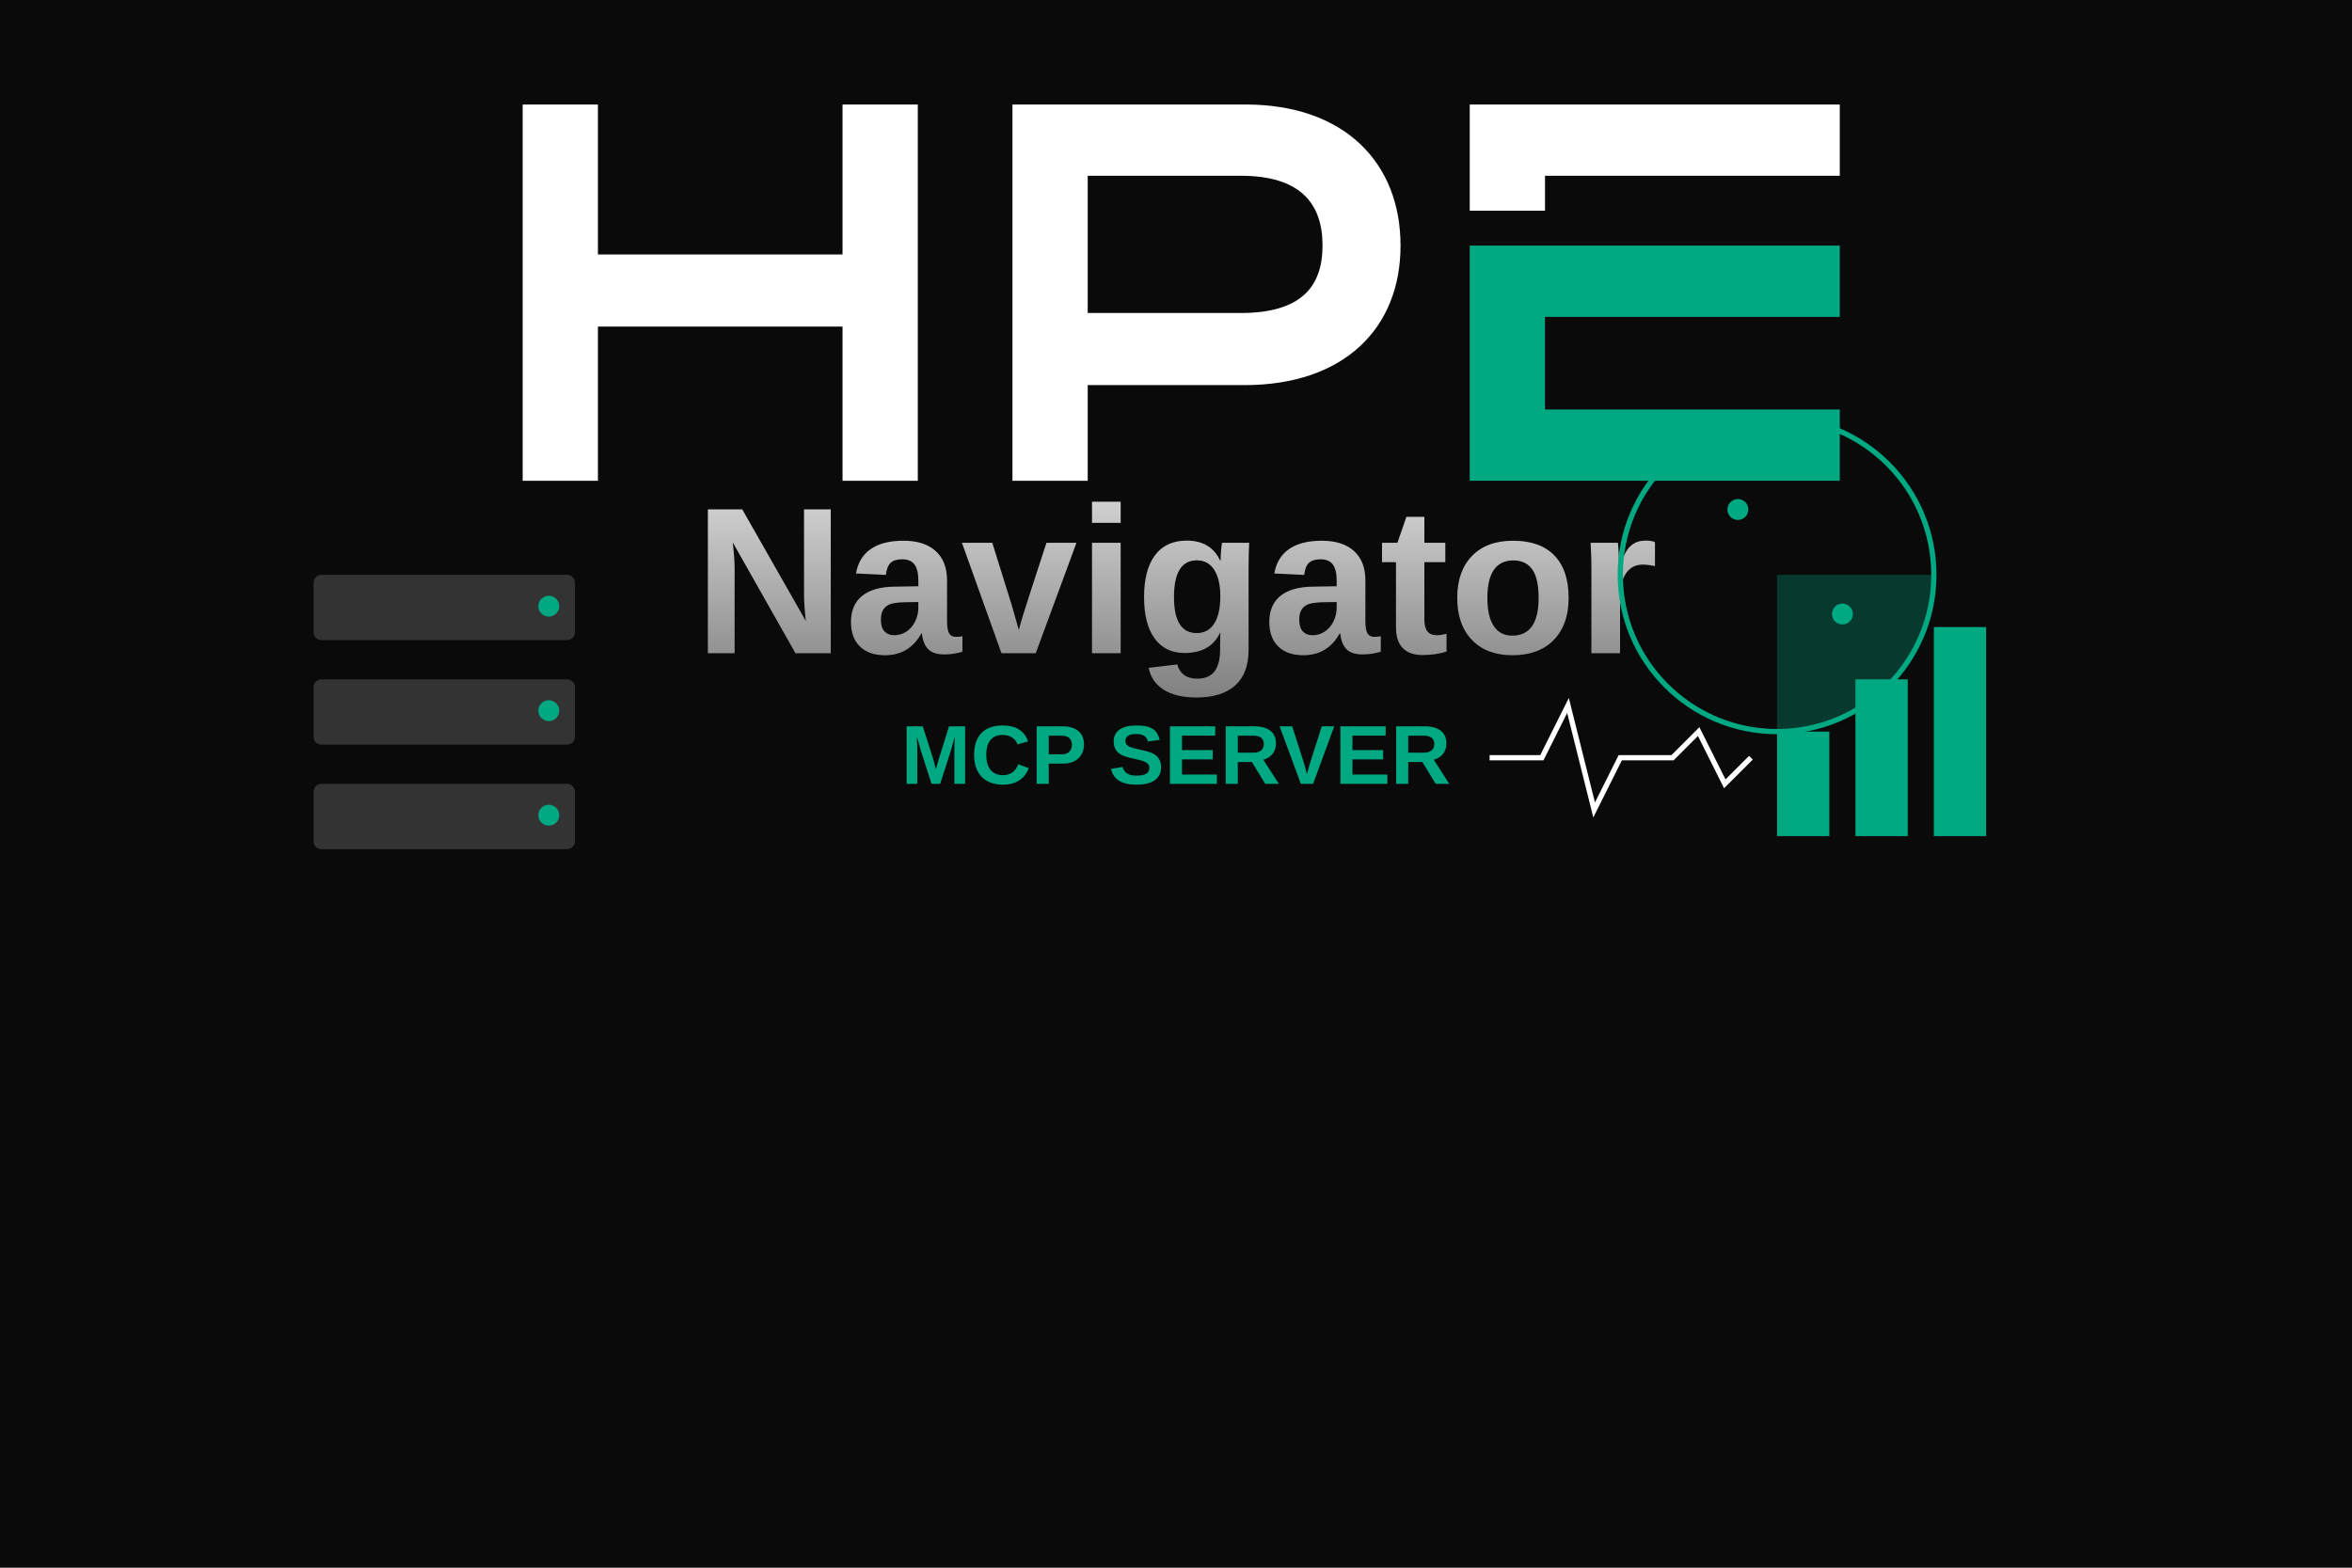
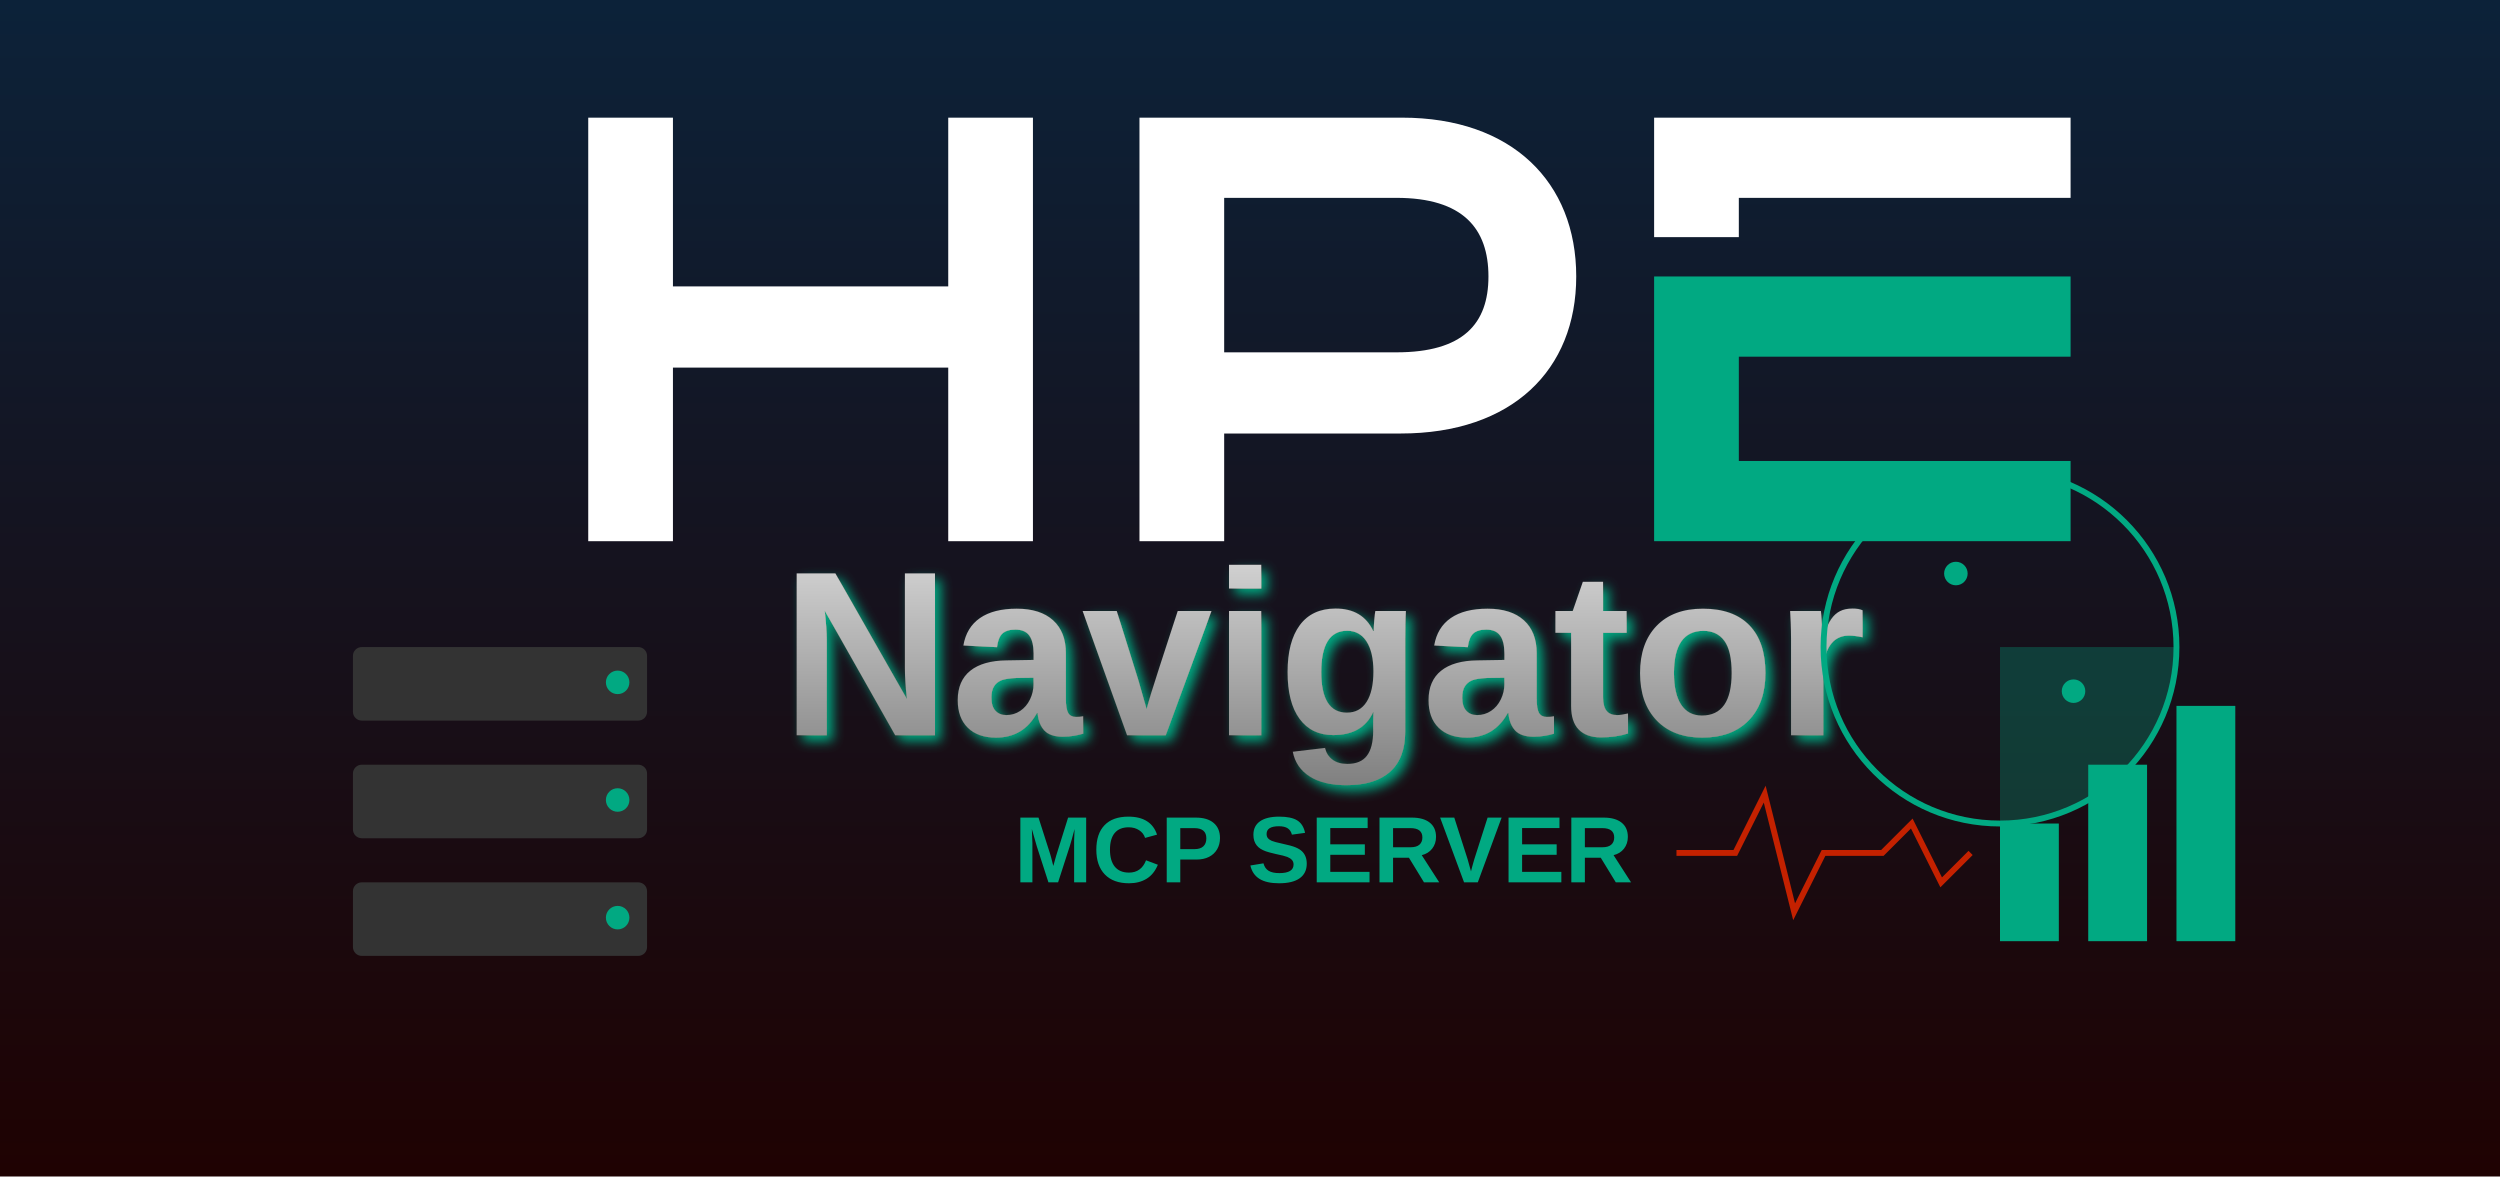
- <svg xmlns="http://www.w3.org/2000/svg" viewBox="0 0 900 600">
-   <rect width="900" height="600" fill="#0a0a0a" />
+ <svg xmlns="http://www.w3.org/2000/svg" viewBox="0 0 850 400">
+   <rect width="850" height="400" fill="url(#bgGradient)" />
+   <defs>
+     <linearGradient id="bgGradient" x1="0" y1="0" x2="0" y2="1">
+       <stop offset="0%" stop-color="rgb(12, 34, 57)" />
+       <stop offset="100%" stop-color="rgb(31, 2, 2)" />
+     </linearGradient>
+   </defs>
  <g id="hpe-logo" transform="translate(200,40)">
    <path fill="#01a982" d="M391.2 81.27v35.46H504V144H362.4V54H504v27.27Z" />
    <path fill="#fff" d="M276.673 0h-89.254v144h28.8v-36.607h60.008c37.914 0 59.692-21.59 59.692-53.395C335.918 21.985 314.14 0 276.673 0m-1.881 79.793h-58.573V27.27h58.573c22.679 0 31.281 10.484 31.281 26.728 0 16.079-8.602 25.795-31.281 25.795M391.2 40.63h-28.8V0H504v27.27H391.2ZM151.2 0v144h-28.8V84.984H28.8V144H0V0h28.8v57.384h93.6V0Z" />
  </g>
-   <text x="450" y="250" font-family="Segoe UI, Arial" font-size="80" font-weight="bold" fill="url(#silverGradient)" text-anchor="middle">Navigator</text>
+   <text x="450" y="250" font-family="Montserrat, Arial" font-size="80" font-weight="bold" fill="url(#silverGradient)" text-anchor="middle" filter="url(#textShadow)">Navigator</text>
+   <defs>
+     <filter id="textShadow" x="-50%" y="-50%" width="200%" height="200%">
+       <feDropShadow dx="2" dy="2" stdDeviation="2" flood-color="#01A982" />
+     </filter>
+   </defs>
  <text x="450" y="300" font-family="Segoe UI, Arial" font-size="32" font-weight="bold" fill="#01A982" text-anchor="middle">MCP SERVER</text>
  <g transform="translate(120,220)">
    <rect x="0" y="0" width="100" height="25" rx="3" fill="#333" />
    <rect x="0" y="40" width="100" height="25" rx="3" fill="#333" />
    <rect x="0" y="80" width="100" height="25" rx="3" fill="#333" />
    <circle cx="90" cy="12" r="4" fill="#01A982" />
    <circle cx="90" cy="52" r="4" fill="#01A982" />
    <circle cx="90" cy="92" r="4" fill="#01A982" />
  </g>
  <g transform="translate(680,220)">
    <circle cx="0" cy="0" r="60" fill="none" stroke="#01A982" stroke-width="2" />
    <path d="M0,0 L60,0 A60,60 0 0,1 0,60 Z" fill="#01A982" opacity="0.3" />
    <circle cx="25" cy="15" r="4" fill="#01A982" />
    <circle cx="-15" cy="-25" r="4" fill="#01A982" />
  </g>
  <g transform="translate(680,240)">
    <rect x="0" y="40" width="20" height="40" fill="#01A982" />
    <rect x="30" y="20" width="20" height="60" fill="#01A982" />
    <rect x="60" y="0" width="20" height="80" fill="#01A982" />
  </g>
  <g transform="translate(570,270)">
-     <path d="M0 20 L20 20 L30 0 L40 40 L50 20 L70 20 L80 10 L90 30 L100 20" stroke="#ffffff" stroke-width="2" fill="none" />
+     <path d="M0 20 L20 20 L30 0 L40 40 L50 20 L70 20 L80 10 L90 30 L100 20" stroke="#c42100" stroke-width="2" fill="none" />
  </g>
  <defs>
    <linearGradient id="silverGradient" x1="0" y1="0" x2="0" y2="1">
      <stop offset="0%" stop-color="#d0d0d0" />
      <stop offset="100%" stop-color="#808080" />
    </linearGradient>
  </defs>
</svg>
